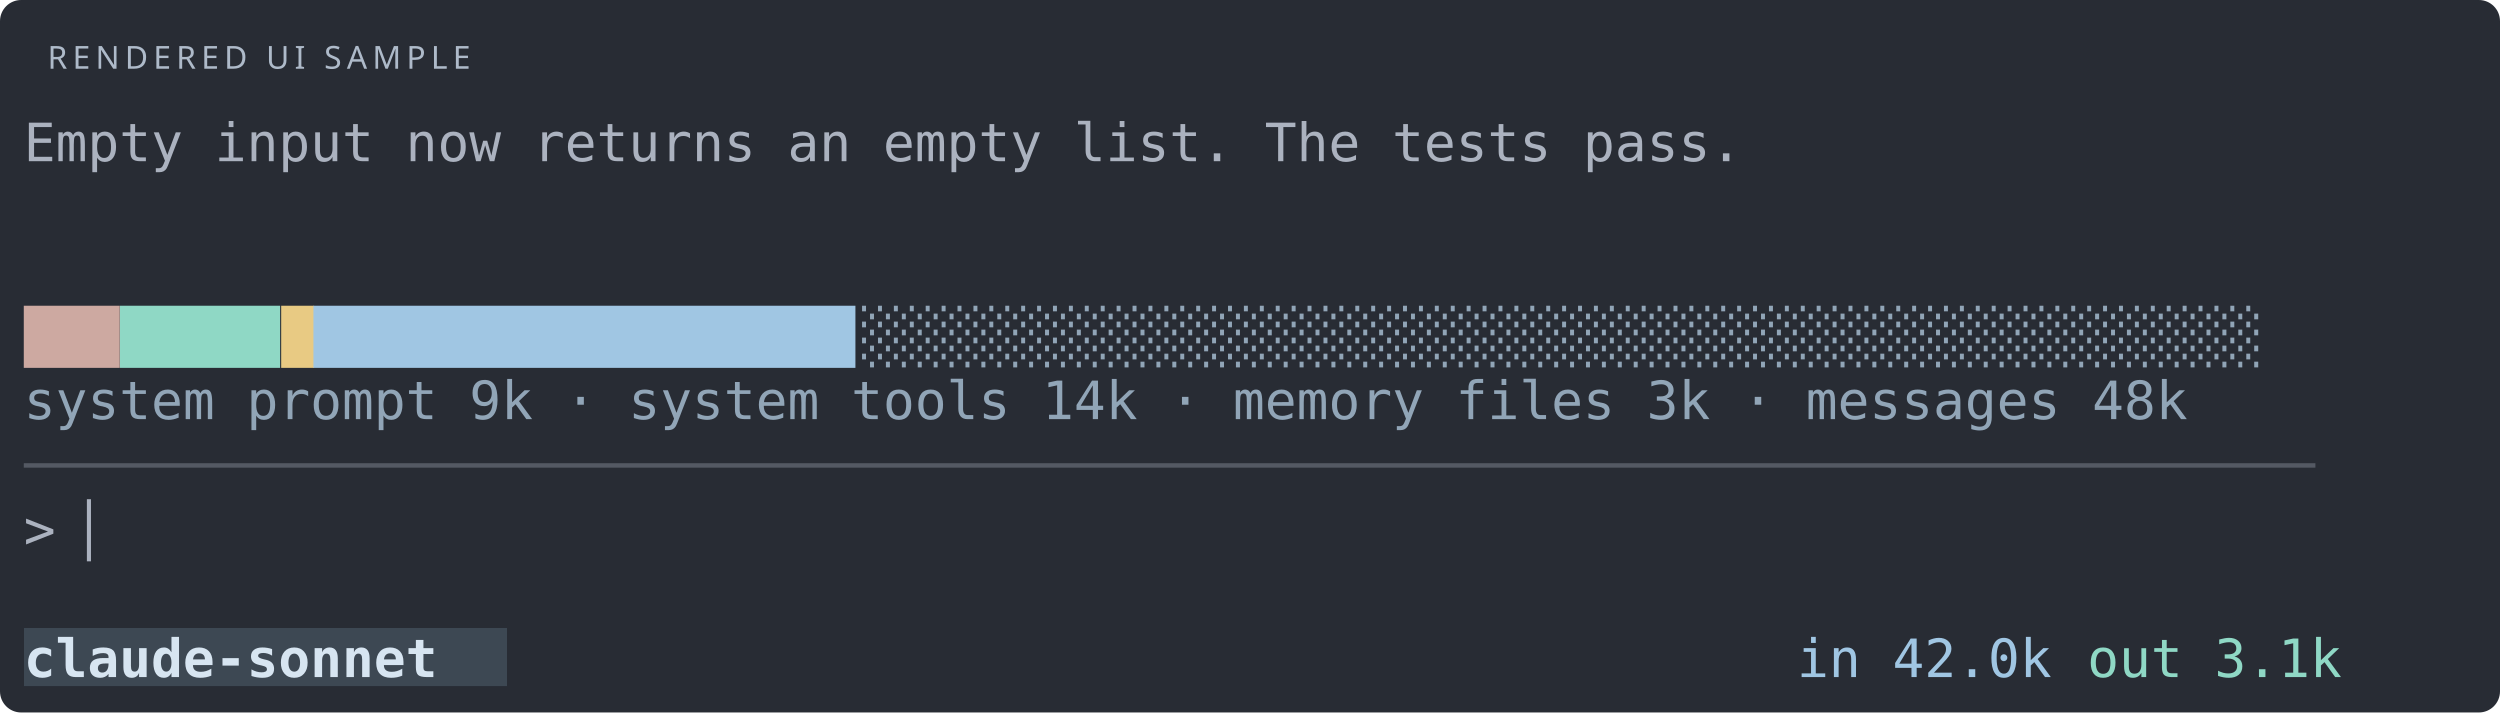
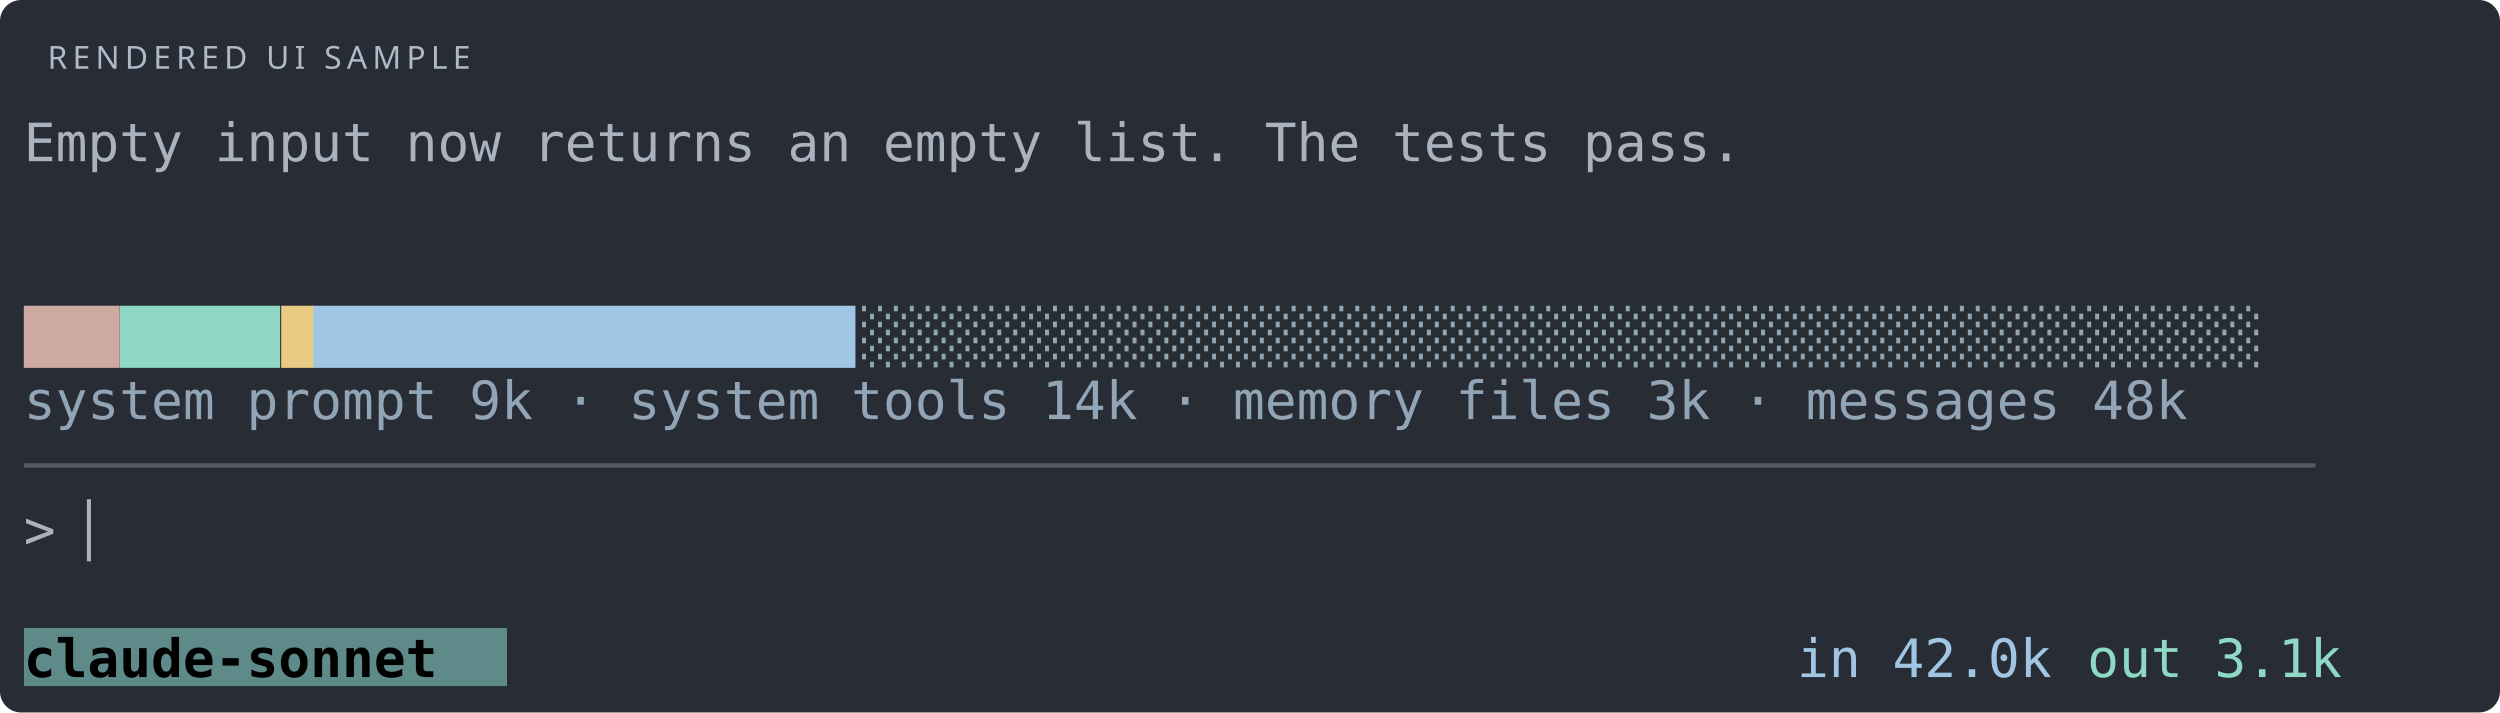
<svg xmlns="http://www.w3.org/2000/svg" viewBox="0 0 946 269.6">
  <style>
.plugins-overview-matrix {font-family:monospace;font-size:20px;line-height:24.4px}
.plugins-overview-r1 { fill: #abb2bf }
.plugins-overview-r2 { fill: #cda9a1 }
.plugins-overview-r3 { fill: #8fd8c5 }
.plugins-overview-r4 { fill: #e8ca83 }
.plugins-overview-r5 { fill: #a0c6e3 }
.plugins-overview-r6 { fill: #91a5b7 }
.plugins-overview-r7 { fill: #545963 }
- .plugins-overview-r8 { fill: #d7e5f1;font-weight: bold }
+ .plugins-overview-r8 { fill: #000000;font-weight: bold }
</style>
  <defs>
    <clipPath id="plugins-overview-clip-terminal">
      <rect width="926.2" height="218.6" />
    </clipPath>
    <clipPath id="plugins-overview-line-0">
      <rect x="0" y="1.5" width="927.2" height="24.65" />
    </clipPath>
    <clipPath id="plugins-overview-line-1">
      <rect x="0" y="25.9" width="927.2" height="24.65" />
    </clipPath>
    <clipPath id="plugins-overview-line-2">
      <rect x="0" y="50.3" width="927.2" height="24.65" />
    </clipPath>
    <clipPath id="plugins-overview-line-3">
      <rect x="0" y="74.7" width="927.2" height="24.65" />
    </clipPath>
    <clipPath id="plugins-overview-line-4">
      <rect x="0" y="99.1" width="927.2" height="24.65" />
    </clipPath>
    <clipPath id="plugins-overview-line-5">
      <rect x="0" y="123.5" width="927.2" height="24.65" />
    </clipPath>
    <clipPath id="plugins-overview-line-6">
      <rect x="0" y="147.9" width="927.2" height="24.65" />
    </clipPath>
    <clipPath id="plugins-overview-line-7">
      <rect x="0" y="172.3" width="927.2" height="24.65" />
    </clipPath>
  </defs>
  <rect width="946" height="269.6" rx="8" fill="#282c34" />
  <text x="18" y="26" fill="#aebac9" font-family="sans-serif" font-size="12" letter-spacing="2">RENDERED UI SAMPLE</text>
  <g transform="translate(9, 41)" clip-path="url(#plugins-overview-clip-terminal)">
-     <rect fill="#3d4853" x="0" y="196.7" width="183" height="24.65" shape-rendering="crispEdges" />
+     <rect fill="#5e8b89" x="0" y="196.7" width="183" height="24.65" shape-rendering="crispEdges" />
    <g class="plugins-overview-matrix">
      <text class="plugins-overview-r1" x="0" y="20" textLength="683.2" clip-path="url(#plugins-overview-line-0)">  Empty input now returns an empty list. The tests pass.</text>
      <text class="plugins-overview-r1" x="927.2" y="20" textLength="12.2" clip-path="url(#plugins-overview-line-0)">
</text>
      <text class="plugins-overview-r1" x="927.2" y="44.4" textLength="12.2" clip-path="url(#plugins-overview-line-1)">
</text>
      <text class="plugins-overview-r1" x="927.2" y="68.8" textLength="12.2" clip-path="url(#plugins-overview-line-2)">
</text>
      <text class="plugins-overview-r2" x="0" y="93.2" textLength="36.6" clip-path="url(#plugins-overview-line-3)">███</text>
      <text class="plugins-overview-r3" x="36.6" y="93.2" textLength="61" clip-path="url(#plugins-overview-line-3)">█████</text>
      <text class="plugins-overview-r4" x="97.6" y="93.2" textLength="12.2" clip-path="url(#plugins-overview-line-3)">█</text>
      <text class="plugins-overview-r5" x="109.8" y="93.2" textLength="207.4" clip-path="url(#plugins-overview-line-3)">█████████████████</text>
      <text class="plugins-overview-r6" x="317.2" y="93.2" textLength="536.8" clip-path="url(#plugins-overview-line-3)">░░░░░░░░░░░░░░░░░░░░░░░░░░░░░░░░░░░░░░░░░░░░</text>
      <text class="plugins-overview-r1" x="927.2" y="93.2" textLength="12.2" clip-path="url(#plugins-overview-line-3)">
</text>
      <text class="plugins-overview-r6" x="0" y="117.6" textLength="829.6" clip-path="url(#plugins-overview-line-4)">system prompt 9k · system tools 14k · memory files 3k · messages 48k</text>
      <text class="plugins-overview-r1" x="927.2" y="117.6" textLength="12.2" clip-path="url(#plugins-overview-line-4)">
</text>
      <text class="plugins-overview-r7" x="0" y="142" textLength="878.4" clip-path="url(#plugins-overview-line-5)">────────────────────────────────────────────────────────────────────────</text>
      <text class="plugins-overview-r1" x="927.2" y="142" textLength="12.2" clip-path="url(#plugins-overview-line-5)">
</text>
      <text class="plugins-overview-r1" x="0" y="166.4" textLength="36.6" clip-path="url(#plugins-overview-line-6)">&gt; ▏</text>
      <text class="plugins-overview-r1" x="927.2" y="166.4" textLength="12.2" clip-path="url(#plugins-overview-line-6)">
</text>
      <text class="plugins-overview-r1" x="927.2" y="190.8" textLength="12.2" clip-path="url(#plugins-overview-line-7)">
</text>
      <text class="plugins-overview-r8" x="0" y="215.2" textLength="183" clip-path="url(#plugins-overview-line-8)"> claude-sonnet </text>
      <text class="plugins-overview-r5" x="671" y="215.2" textLength="97.6" clip-path="url(#plugins-overview-line-8)">in 42.0k</text>
      <text class="plugins-overview-r3" x="780.8" y="215.2" textLength="97.6" clip-path="url(#plugins-overview-line-8)">out 3.1k</text>
      <text class="plugins-overview-r1" x="927.2" y="215.2" textLength="12.2" clip-path="url(#plugins-overview-line-8)">
</text>
    </g>
  </g>
</svg>
